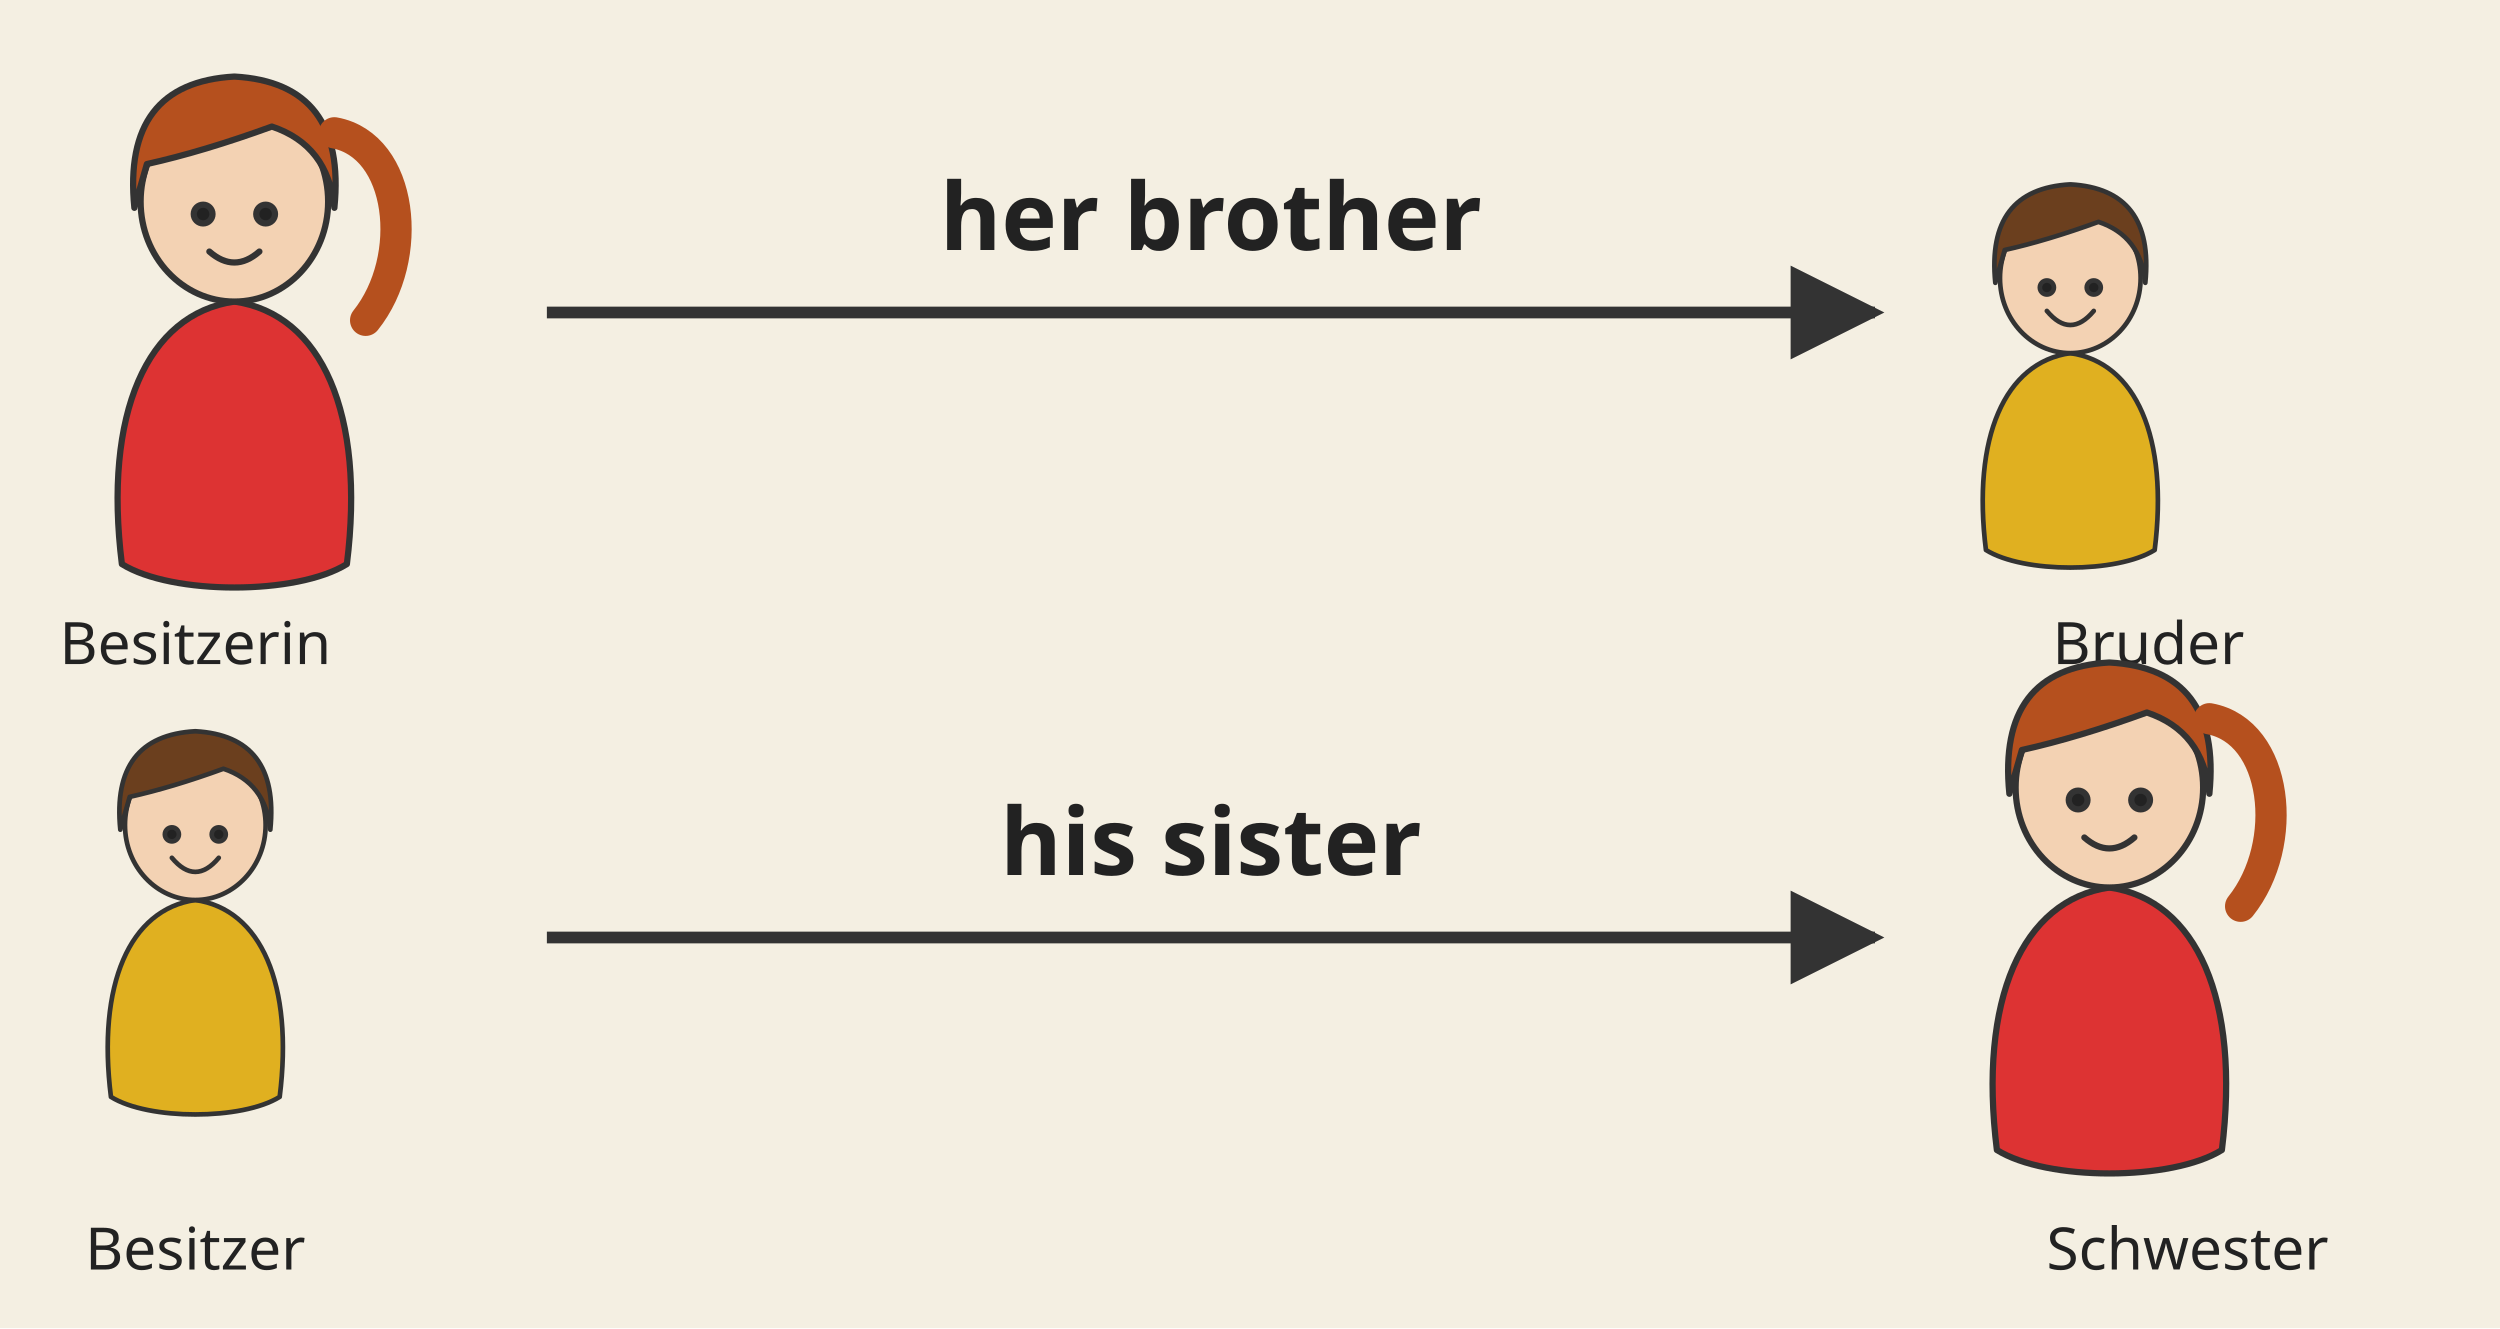
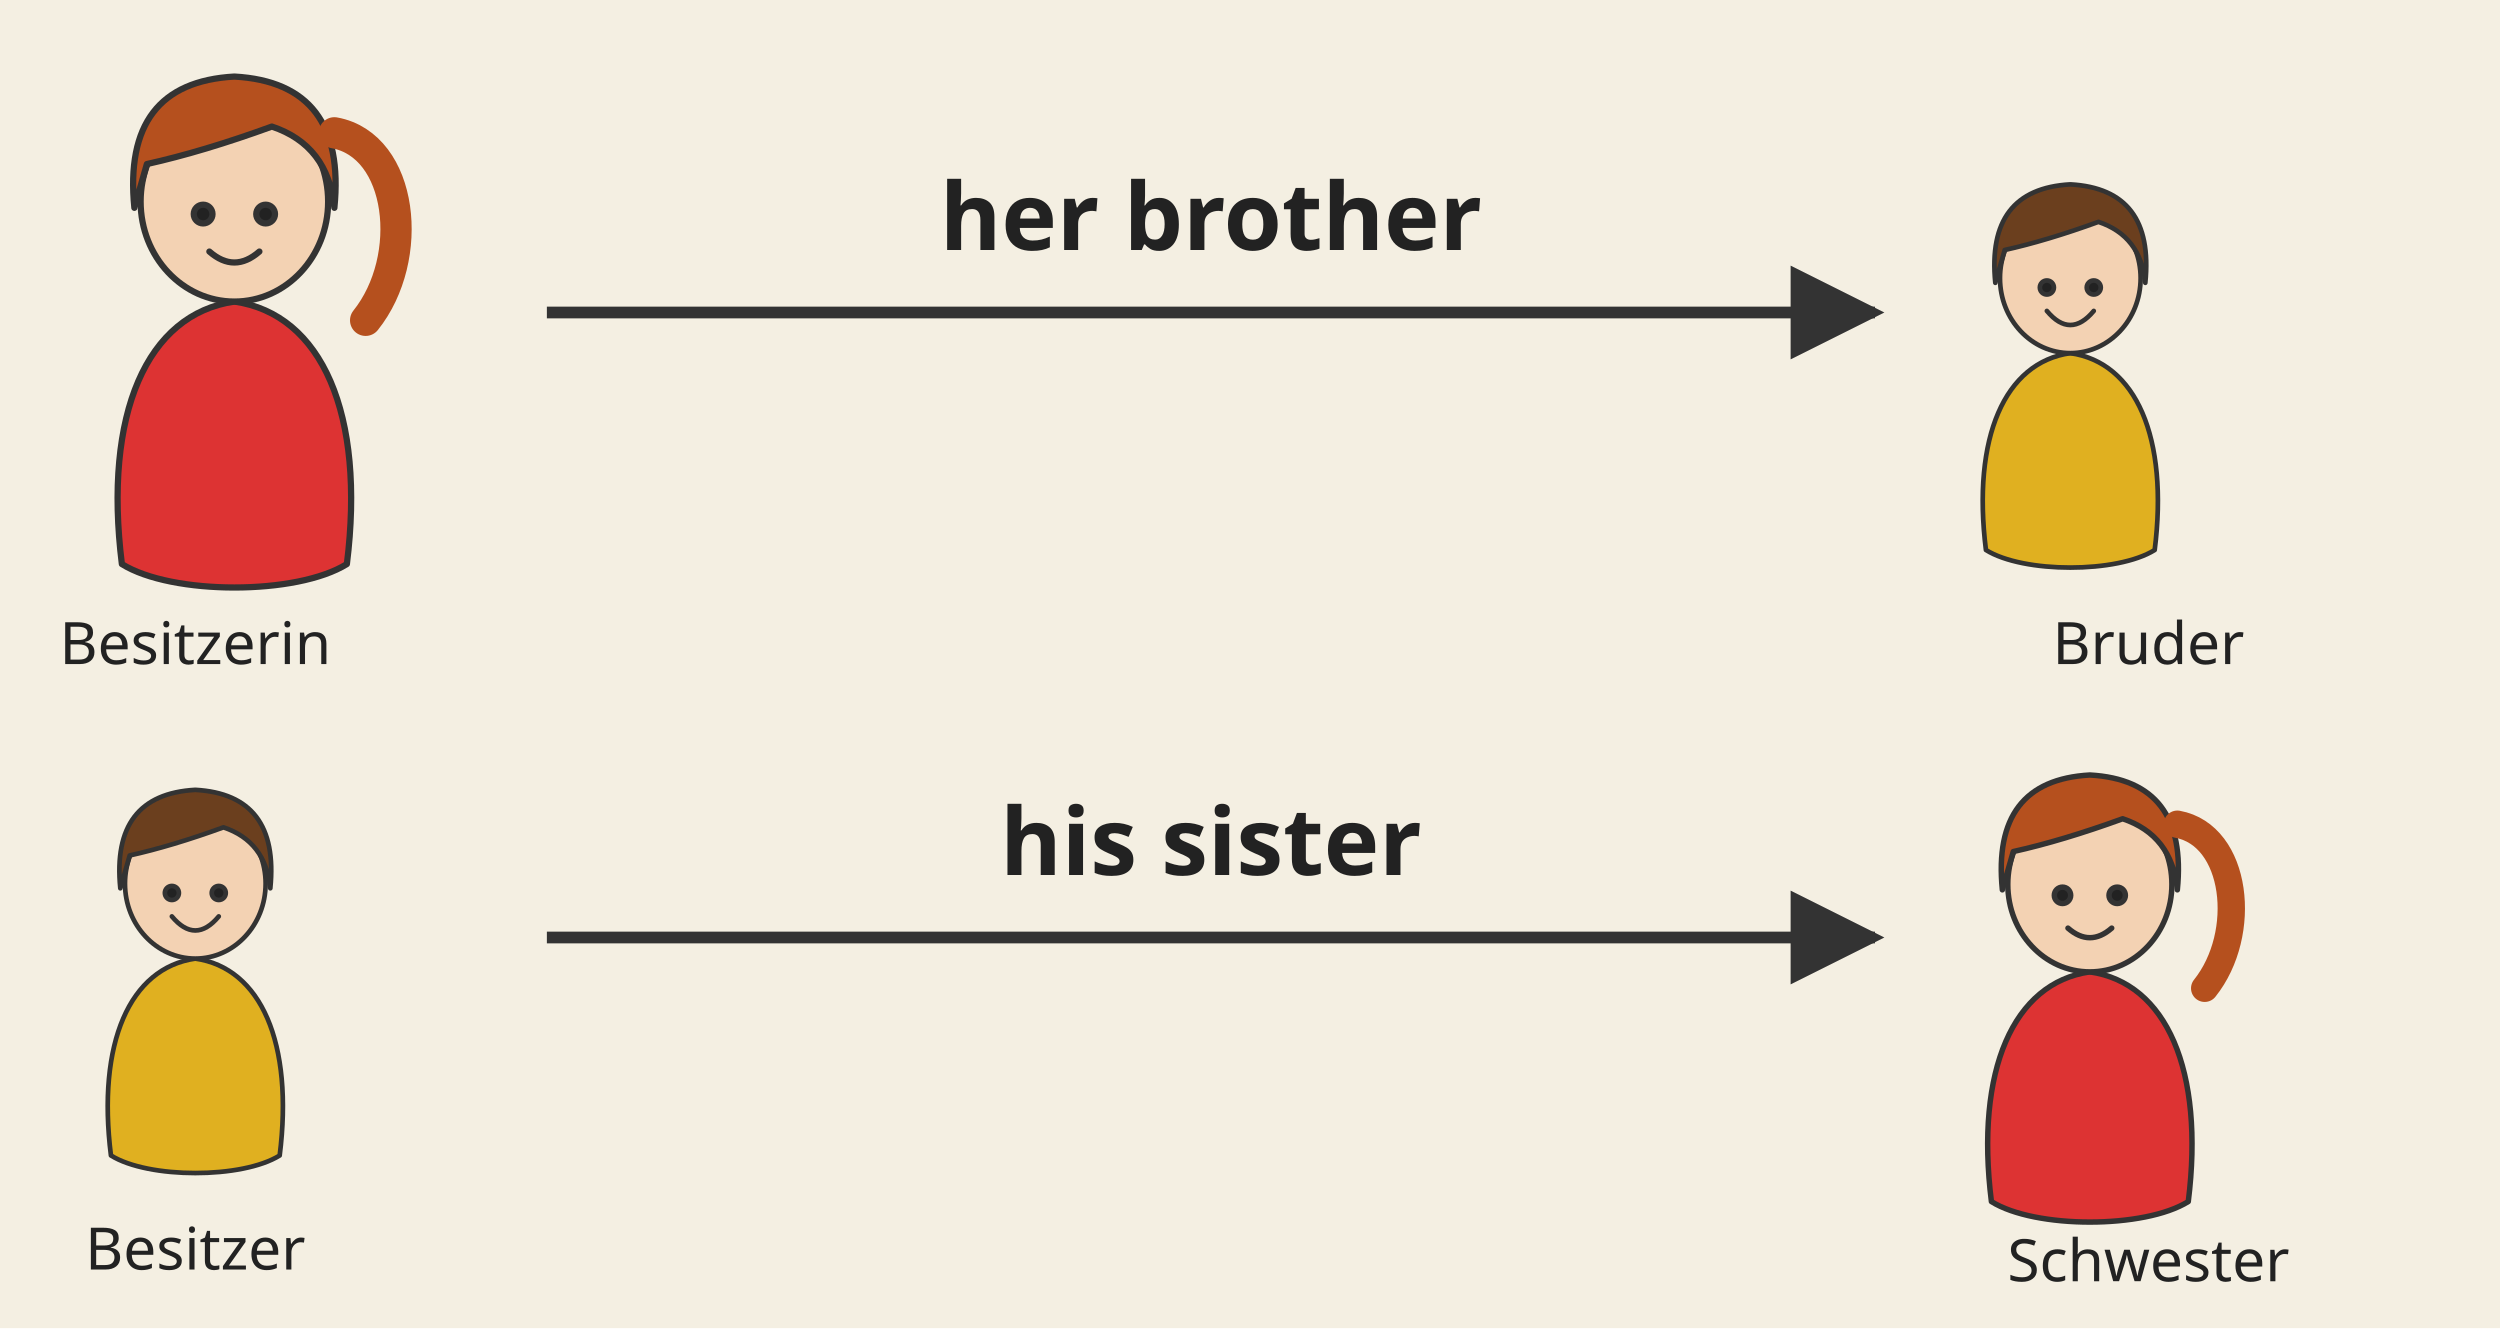
<svg xmlns="http://www.w3.org/2000/svg" viewBox="0 0 640 340" role="img">
  <defs>
    <g id="sophie" stroke="#333" stroke-width="2" stroke-linejoin="round" stroke-linecap="round">
      <path d="M14 168 C8 120 22 88 50 84 C78 88 92 120 86 168 C70 178 30 178 14 168 Z" fill="#3a9a5b" />
      <ellipse cx="50" cy="52" rx="30" ry="32" fill="#f3d2b3" />
      <path d="M18 54 Q14 14 50 12 Q86 14 82 54 Q80 34 62 28 Q40 36 22 40 Z" fill="#d9b45a" />
      <path d="M20 50 C10 70 12 96 22 108" fill="none" stroke="#d9b45a" stroke-width="8" />
      <path d="M80 50 C90 70 88 96 78 108" fill="none" stroke="#d9b45a" stroke-width="8" />
      <circle cx="40" cy="56" r="3" fill="#222" />
      <circle cx="60" cy="56" r="3" fill="#222" />
      <path d="M42 68 Q50 75 58 68" fill="none" />
    </g>
    <g id="ellie" stroke="#333" stroke-width="2" stroke-linejoin="round" stroke-linecap="round">
      <path d="M14 168 C8 120 22 88 50 84 C78 88 92 120 86 168 C70 178 30 178 14 168 Z" fill="#d33" />
      <ellipse cx="50" cy="52" rx="30" ry="32" fill="#f3d2b3" />
      <path d="M18 54 Q14 14 50 12 Q86 14 82 54 Q80 34 62 28 Q40 36 22 40 Z" fill="#b5501e" />
      <path d="M82 30 C104 34 108 70 92 90" fill="none" stroke="#b5501e" stroke-width="10" />
      <circle cx="40" cy="56" r="3" fill="#222" />
      <circle cx="60" cy="56" r="3" fill="#222" />
      <path d="M42 68 Q50 75 58 68" fill="none" />
    </g>
    <g id="peter" stroke="#333" stroke-width="2" stroke-linejoin="round" stroke-linecap="round">
      <path d="M14 168 C8 120 22 88 50 84 C78 88 92 120 86 168 C70 178 30 178 14 168 Z" fill="#e0b020" />
      <ellipse cx="50" cy="52" rx="30" ry="32" fill="#f3d2b3" />
      <path d="M18 54 Q14 14 50 12 Q86 14 82 54 Q80 34 62 28 Q40 36 22 40 Z" fill="#6b3f1e" />
      <circle cx="40" cy="56" r="3" fill="#222" />
      <circle cx="60" cy="56" r="3" fill="#222" />
      <path d="M40 66 Q50 78 60 66" fill="none" />
    </g>
    <g id="amir" stroke="#333" stroke-width="2" stroke-linejoin="round" stroke-linecap="round">
      <path d="M14 168 C8 120 22 88 50 84 C78 88 92 120 86 168 C70 178 30 178 14 168 Z" fill="#3a6fd8" />
      <ellipse cx="50" cy="54" rx="30" ry="32" fill="#c68f62" />
      <path d="M18 54 Q10 22 30 14 Q40 6 52 12 Q72 6 82 22 Q92 40 82 54 Q80 34 62 28 Q40 34 22 42 Z" fill="#222" />
      <circle cx="39" cy="57" r="8" fill="none" />
      <circle cx="61" cy="57" r="8" fill="none" />
      <path d="M47 57 L53 57" fill="none" />
      <circle cx="39" cy="57" r="2.5" fill="#222" />
      <circle cx="61" cy="57" r="2.5" fill="#222" />
      <path d="M42 70 Q50 77 58 70" fill="none" />
    </g>
    <g id="hill" stroke="#333" stroke-width="2" stroke-linejoin="round" stroke-linecap="round">
      <path d="M10 168 C4 120 20 88 50 84 C80 88 96 120 90 168 C72 178 28 178 10 168 Z" fill="#8a5a2b" />
      <ellipse cx="50" cy="52" rx="30" ry="32" fill="#f3d2b3" />
      <path d="M18 50 Q14 14 50 12 Q86 14 82 50 Q80 30 62 26 Q40 32 22 38 Z" fill="#9a9a9a" />
      <circle cx="40" cy="56" r="3" fill="#222" />
      <circle cx="60" cy="56" r="3" fill="#222" />
      <path d="M42 68 Q50 75 58 68" fill="none" />
    </g>
    <marker id="pf" viewBox="0 0 10 10" refX="9" refY="5" markerWidth="8" markerHeight="8" orient="auto">
      <path d="M0 0 L10 5 L0 10 z" fill="#333" />
    </marker>
  </defs>
  <rect width="640" height="340" fill="#f4efe2" />
  <use href="#ellie" transform="translate(20,10) scale(.8)" />
  <use href="#peter" transform="translate(500,40) scale(.6)" />
  <path d="M140 80 H480" stroke="#333" stroke-width="3" marker-end="url(#pf)" />
  <text x="310" y="64" text-anchor="middle" font-family="sans-serif" font-size="24" font-weight="bold" fill="#222">her brother</text>
  <text x="50" y="170" text-anchor="middle" font-family="sans-serif" font-size="15" fill="#222">Besitzerin</text>
  <text x="550" y="170" text-anchor="middle" font-family="sans-serif" font-size="15" fill="#222">Bruder</text>
-   <use href="#peter" transform="translate(20,180) scale(.6)" />
-   <use href="#ellie" transform="translate(500,160) scale(.8)" />
+   <use href="#peter" transform="translate(20,195) scale(.6)" />
+   <use href="#ellie" transform="translate(500,190) scale(.7)" />
  <path d="M140 240 H480" stroke="#333" stroke-width="3" marker-end="url(#pf)" />
  <text x="310" y="224" text-anchor="middle" font-family="sans-serif" font-size="24" font-weight="bold" fill="#222">his sister</text>
  <text x="50" y="325" text-anchor="middle" font-family="sans-serif" font-size="15" fill="#222">Besitzer</text>
-   <text x="560" y="325" text-anchor="middle" font-family="sans-serif" font-size="15" fill="#222">Schwester</text>
+   <text x="550" y="328" text-anchor="middle" font-family="sans-serif" font-size="15" fill="#222">Schwester</text>
</svg>
